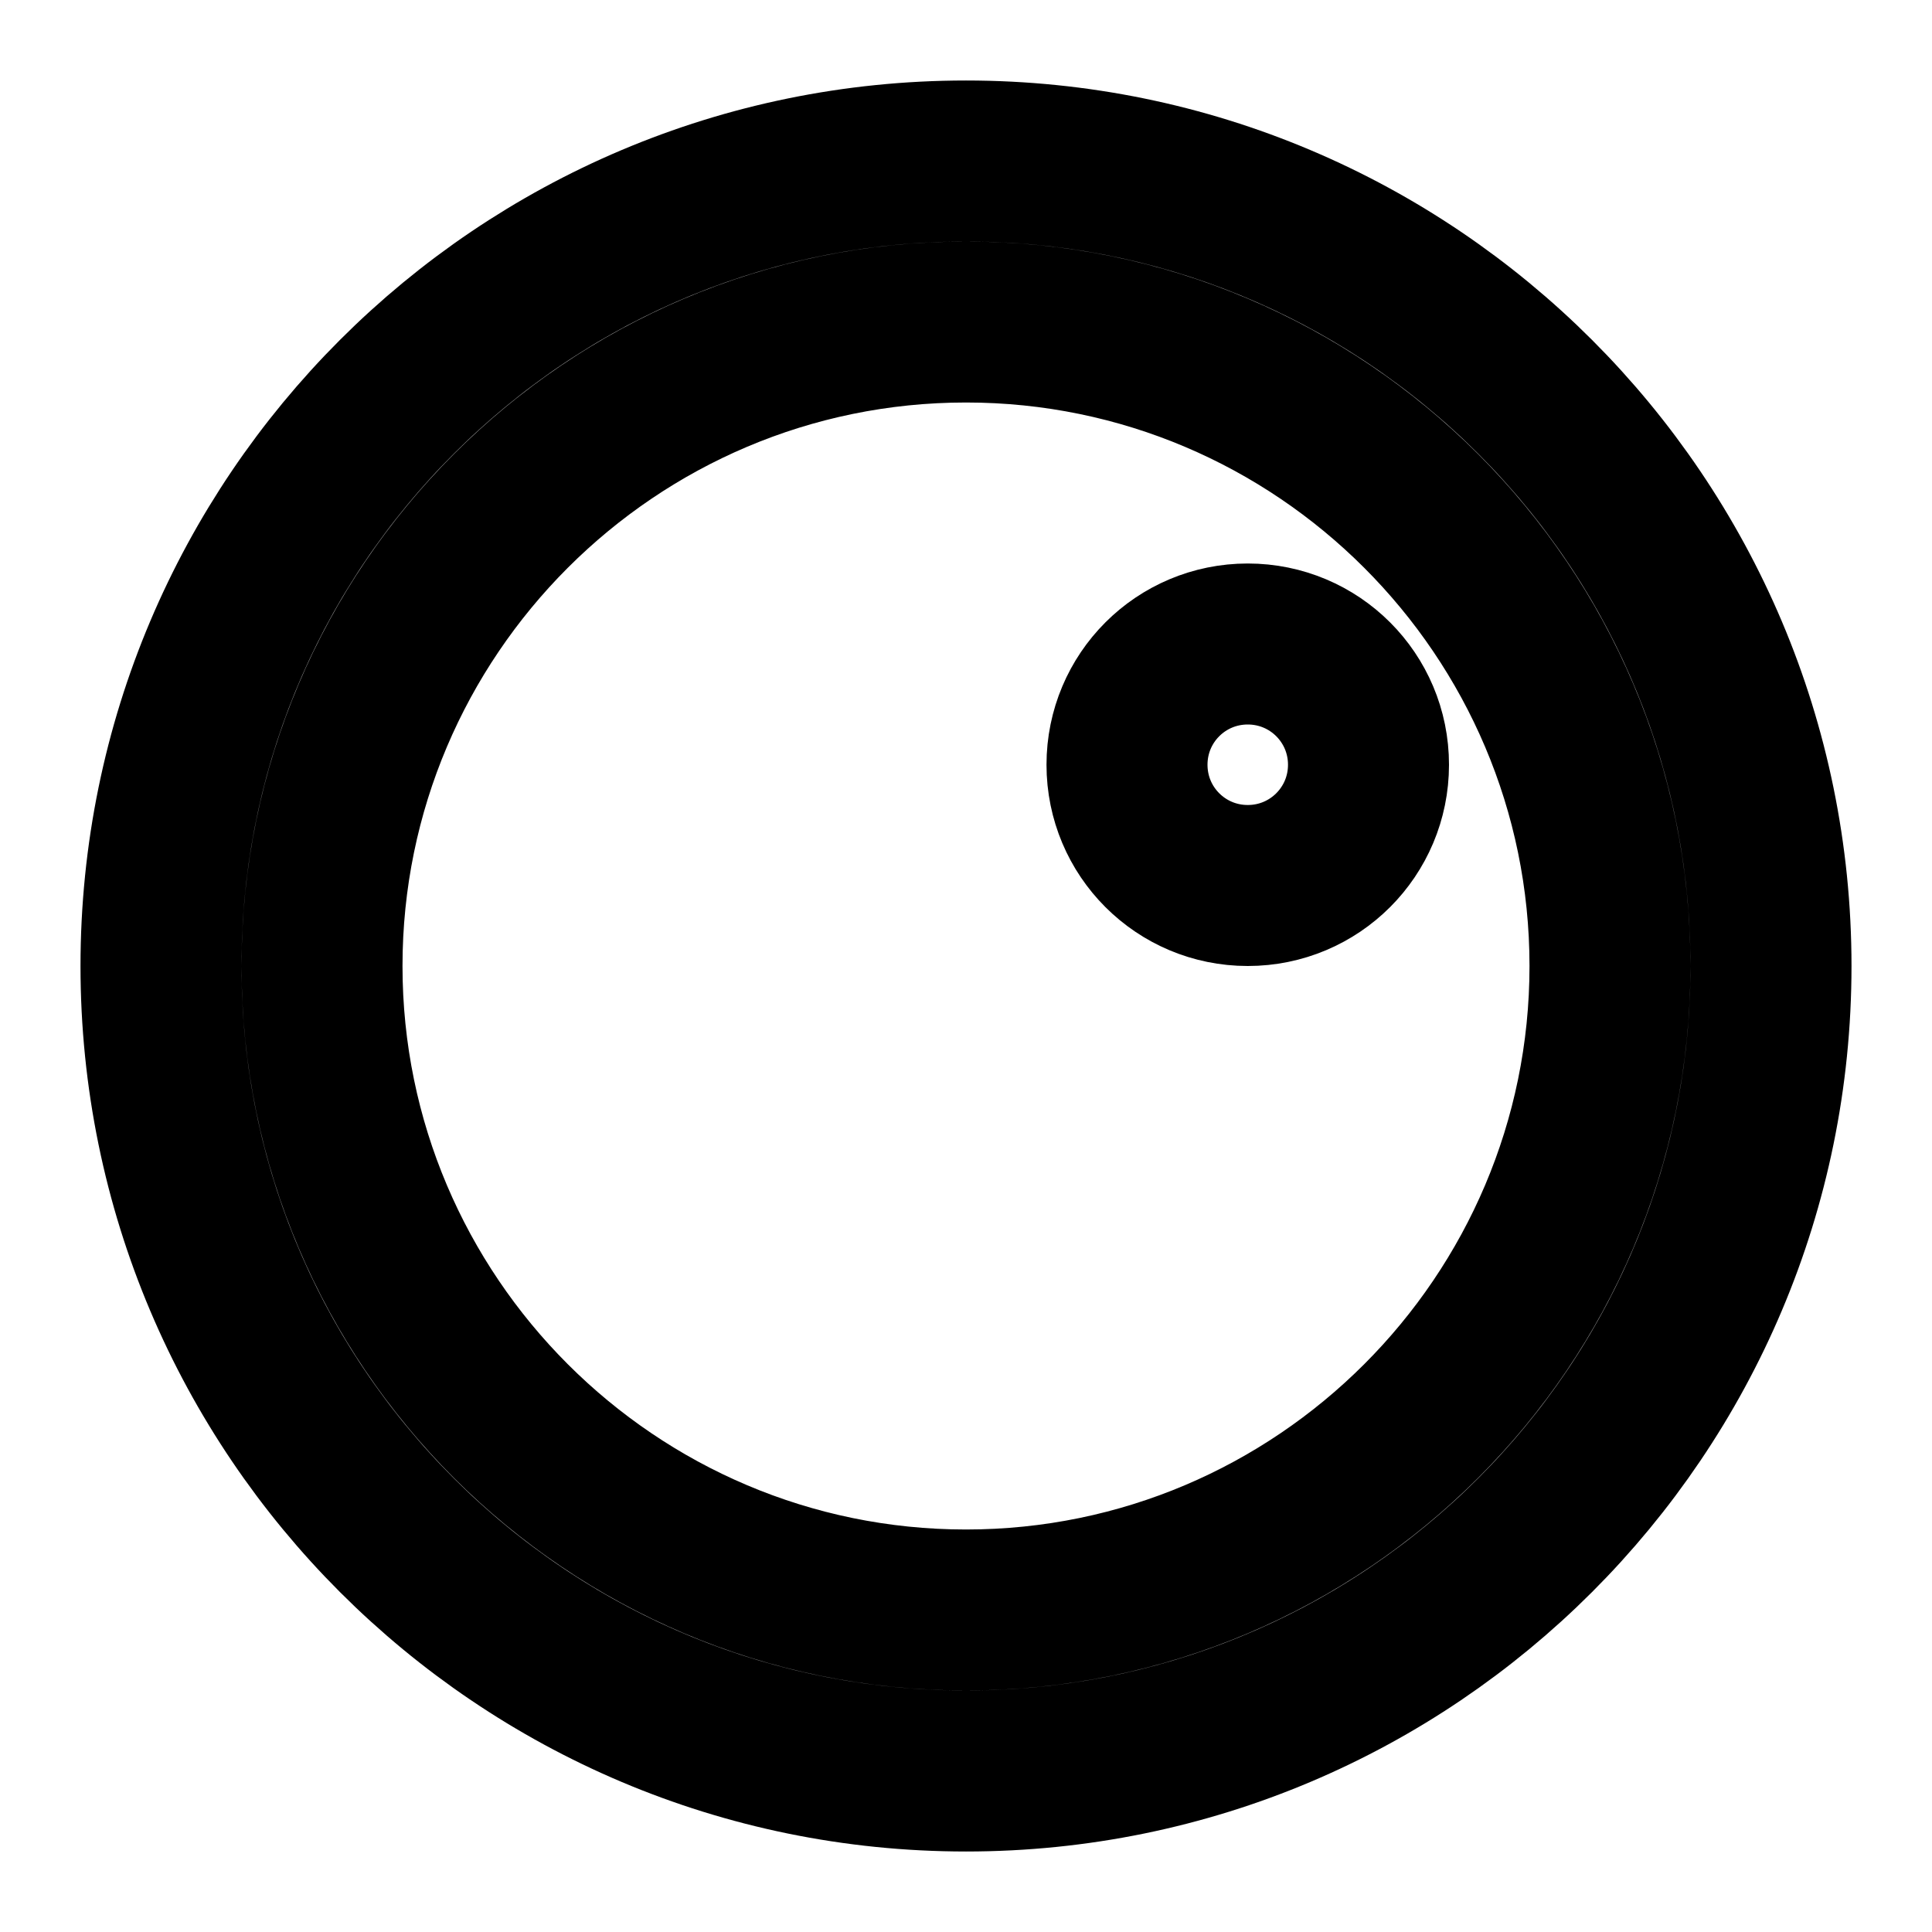
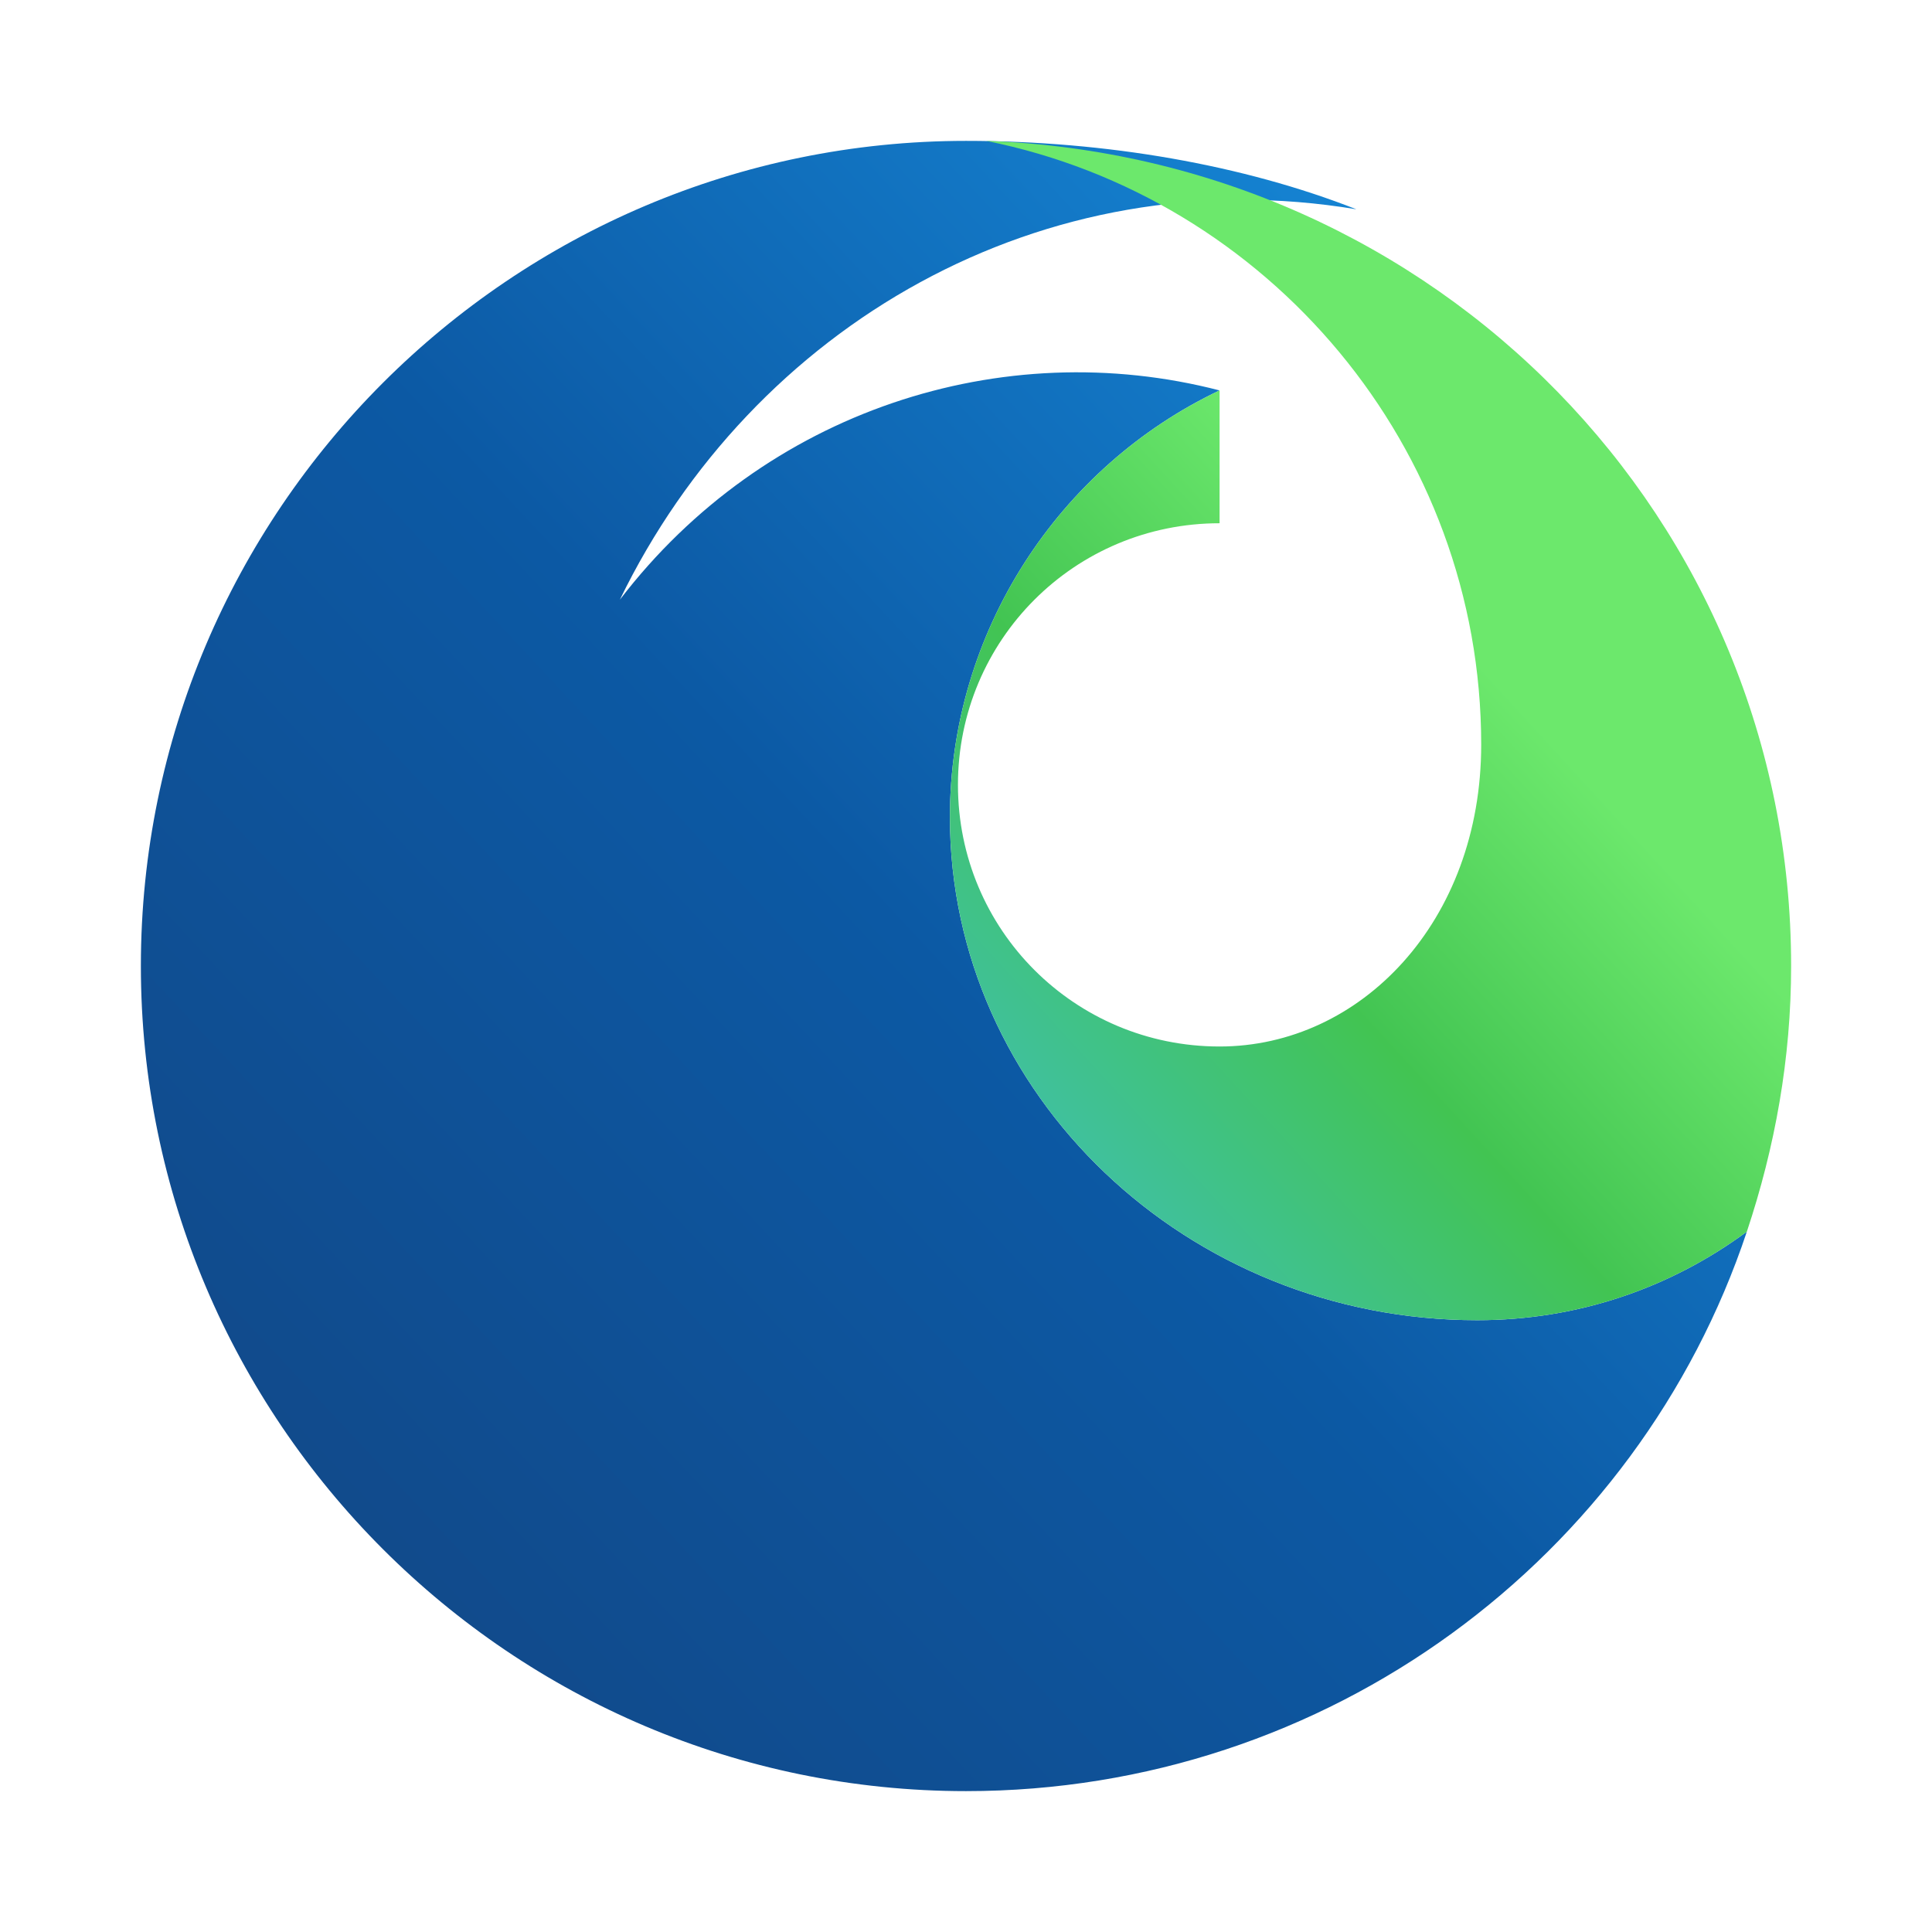
- <svg xmlns="http://www.w3.org/2000/svg" viewBox="0 0 24 24" fill="none" stroke="currentColor" stroke-width="2" stroke-linecap="round" stroke-linejoin="round">
-   <path d="M12 2C6.48 2 2 6.48 2 12s4.48 10 10 10 10-4.48 10-10S17.52 2 12 2zm0 18c-4.41 0-8-3.59-8-8s3.59-8 8-8 8 3.59 8 8-3.59 8-8 8zm3.5-9c.83 0 1.5-.67 1.5-1.5S16.33 8 15.5 8 14 8.67 14 9.5s.67 1.5 1.5 1.5z" />
+ <svg xmlns="http://www.w3.org/2000/svg" viewBox="0 0 48 48">
+   <defs>
+     <linearGradient id="edgeBody" x1="10" y1="40" x2="40" y2="12" gradientUnits="userSpaceOnUse">
+       <stop offset="0" stop-color="#114A8B" />
+       <stop offset="0.5" stop-color="#0C59A4" />
+       <stop offset="1" stop-color="#1583D2" />
+     </linearGradient>
+     <linearGradient id="edgeSwoosh" x1="16" y1="42" x2="40" y2="20" gradientUnits="userSpaceOnUse">
+       <stop offset="0" stop-color="#1B9DE2" />
+       <stop offset="0.4" stop-color="#3EBFC6" />
+       <stop offset="0.75" stop-color="#42C452" />
+       <stop offset="1" stop-color="#6CE86C" />
+     </linearGradient>
+   </defs>
+   <path fill="url(#edgeBody)" fill-rule="evenodd" d="M24 3.5     C12.7 3.5 3.5 12.7 3.5 24 C3.5 35.3 12.7 44.5 24 44.5     C33 44.5 40.7 38.7 43.4 30.6 C41.5 32 39.2 32.8 36.7 32.8     C29.5 32.8 23.6 27.2 23.6 20.3 C23.6 15.7 26.3 11.6 30.3 9.7     C24.9 8.3 19 10.2 15.4 14.9 C18.7 8.1 25.9 3.9 33.7 5.2     C30.9 4.1 27.5 3.5 24 3.5 Z" />
+   <path fill="url(#edgeSwoosh)" d="M30.3 9.7     C26.3 11.6 23.6 15.7 23.6 20.3 C23.6 27.2 29.5 32.8 36.7 32.8     C39.2 32.8 41.5 32 43.4 30.6 C44.1 28.5 44.5 26.3 44.5 24     C44.5 12.9 35.7 3.9 24.5 3.5 C31.5 4.9 36.8 11.1 36.8 18.5     C36.8 22.9 33.8 26 30.3 26 C26.7 26 23.8 23.1 23.8 19.5     C23.8 15.9 26.7 13 30.3 13 Z" />
</svg>
